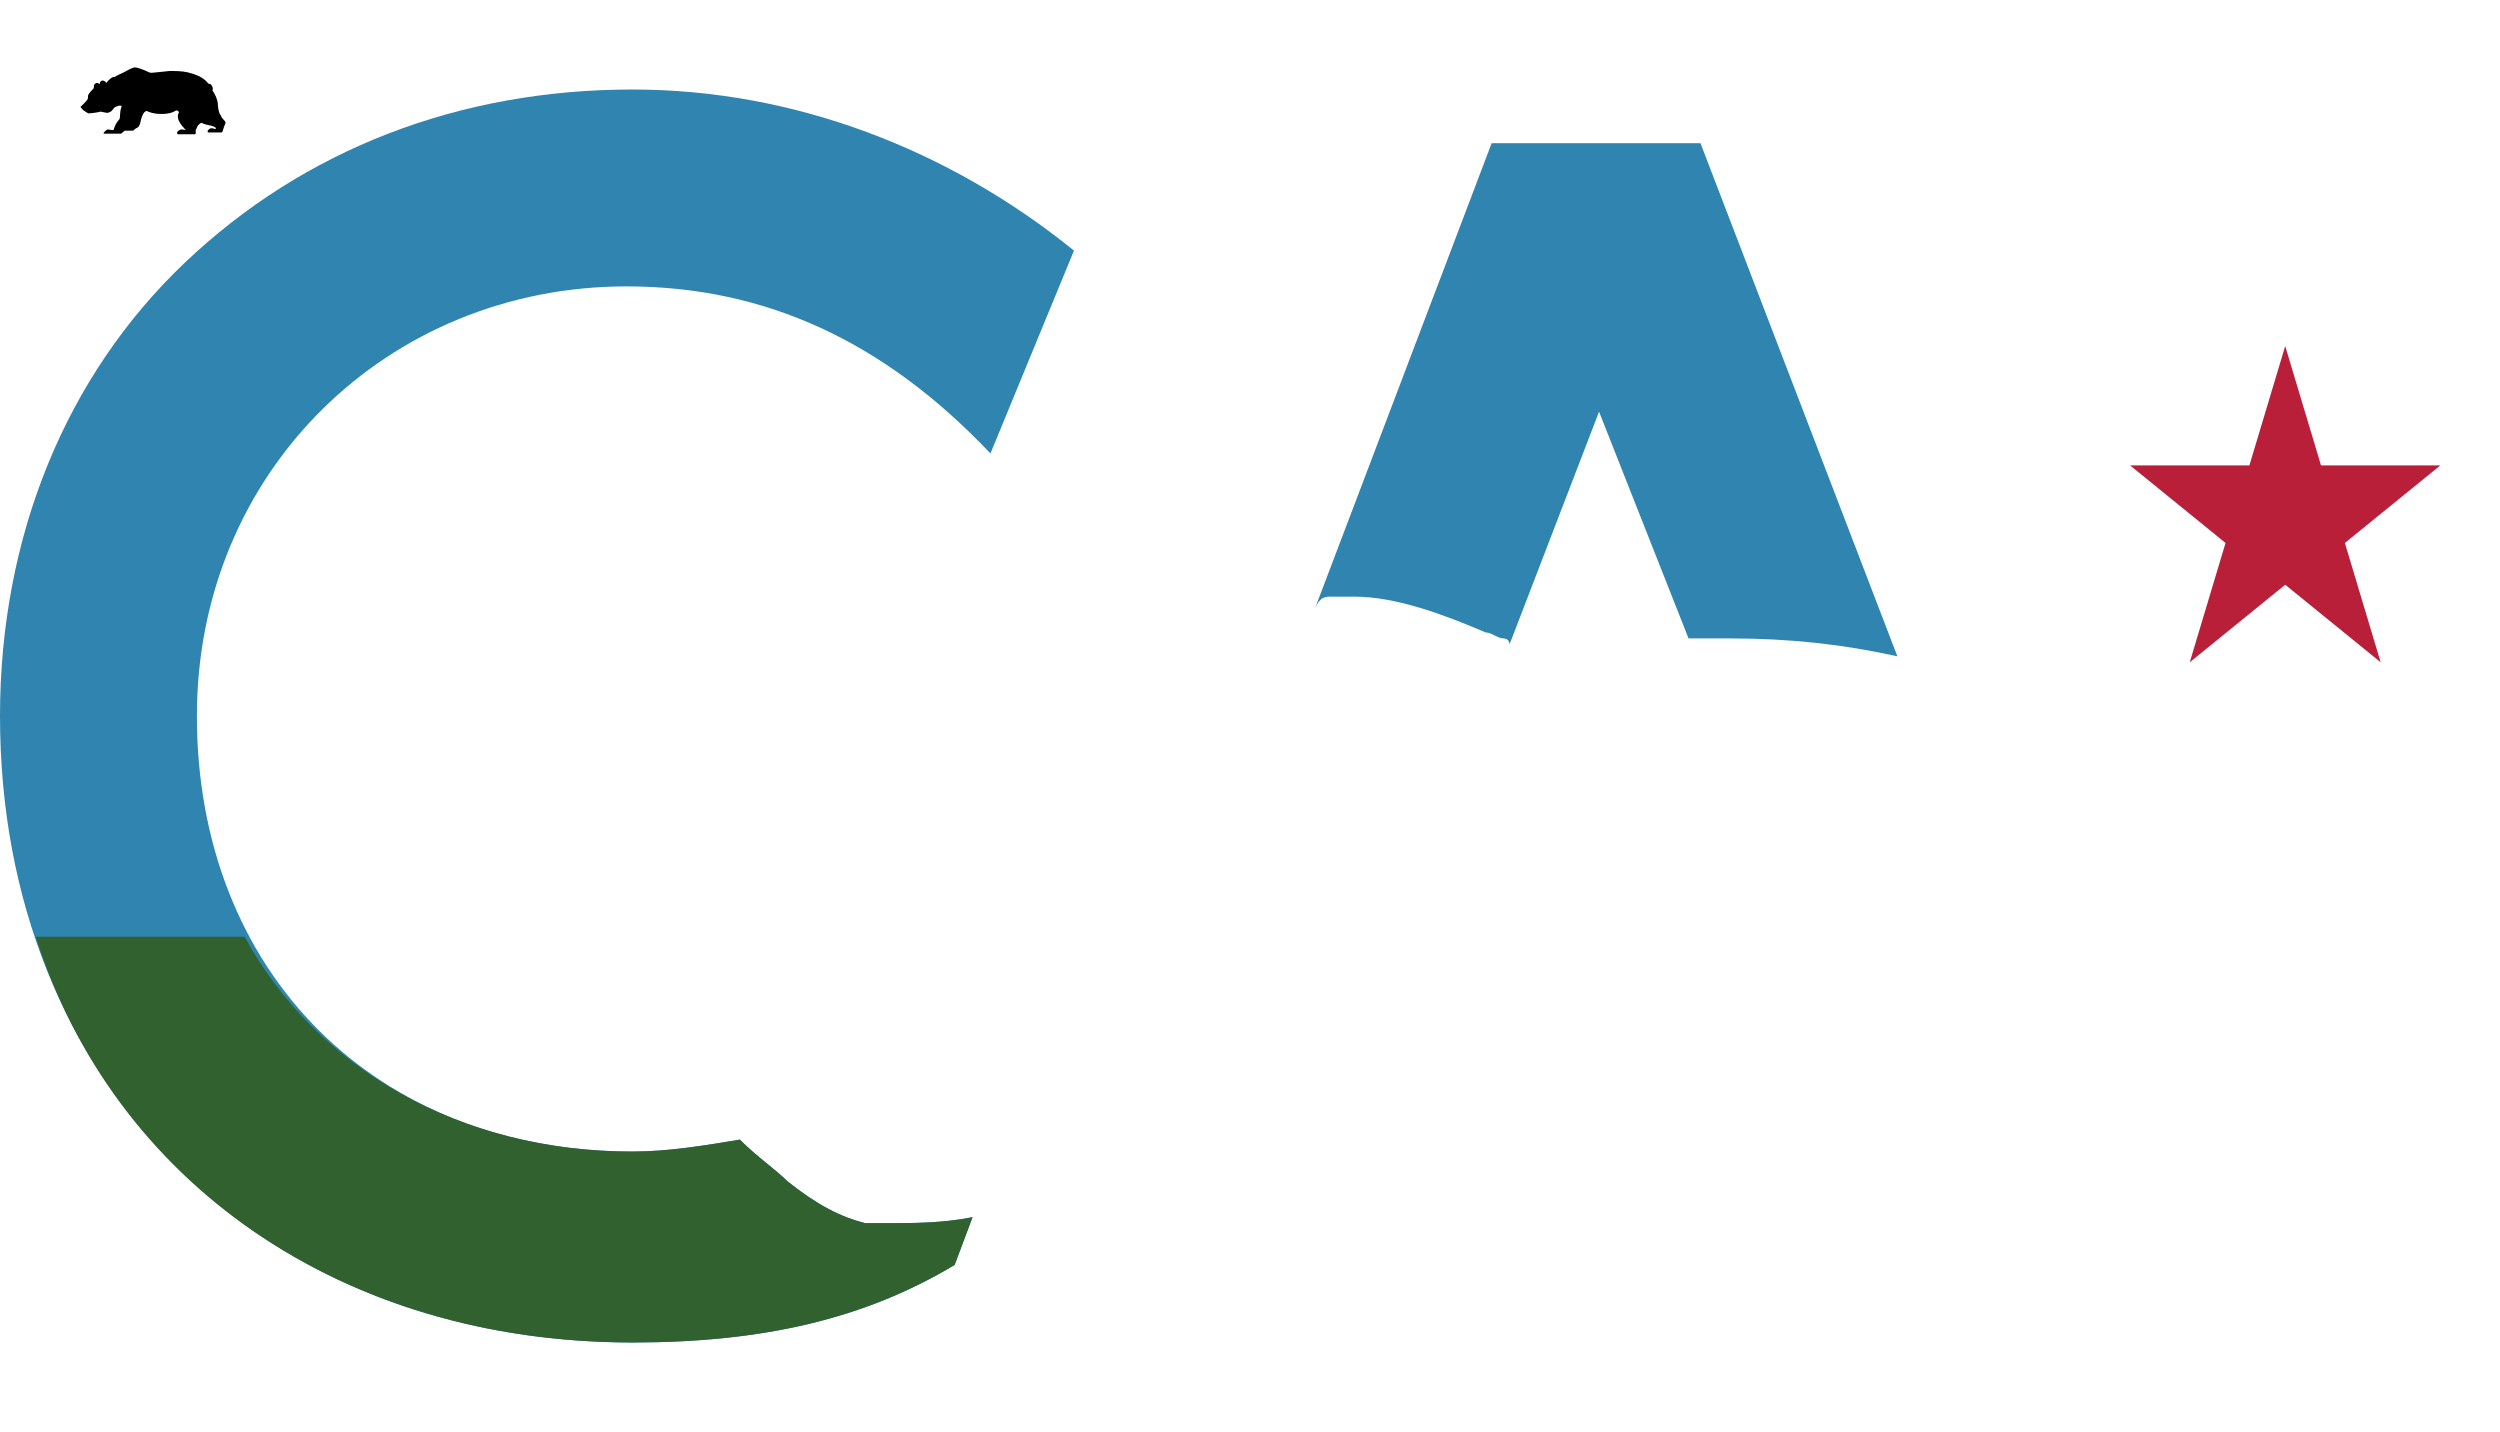
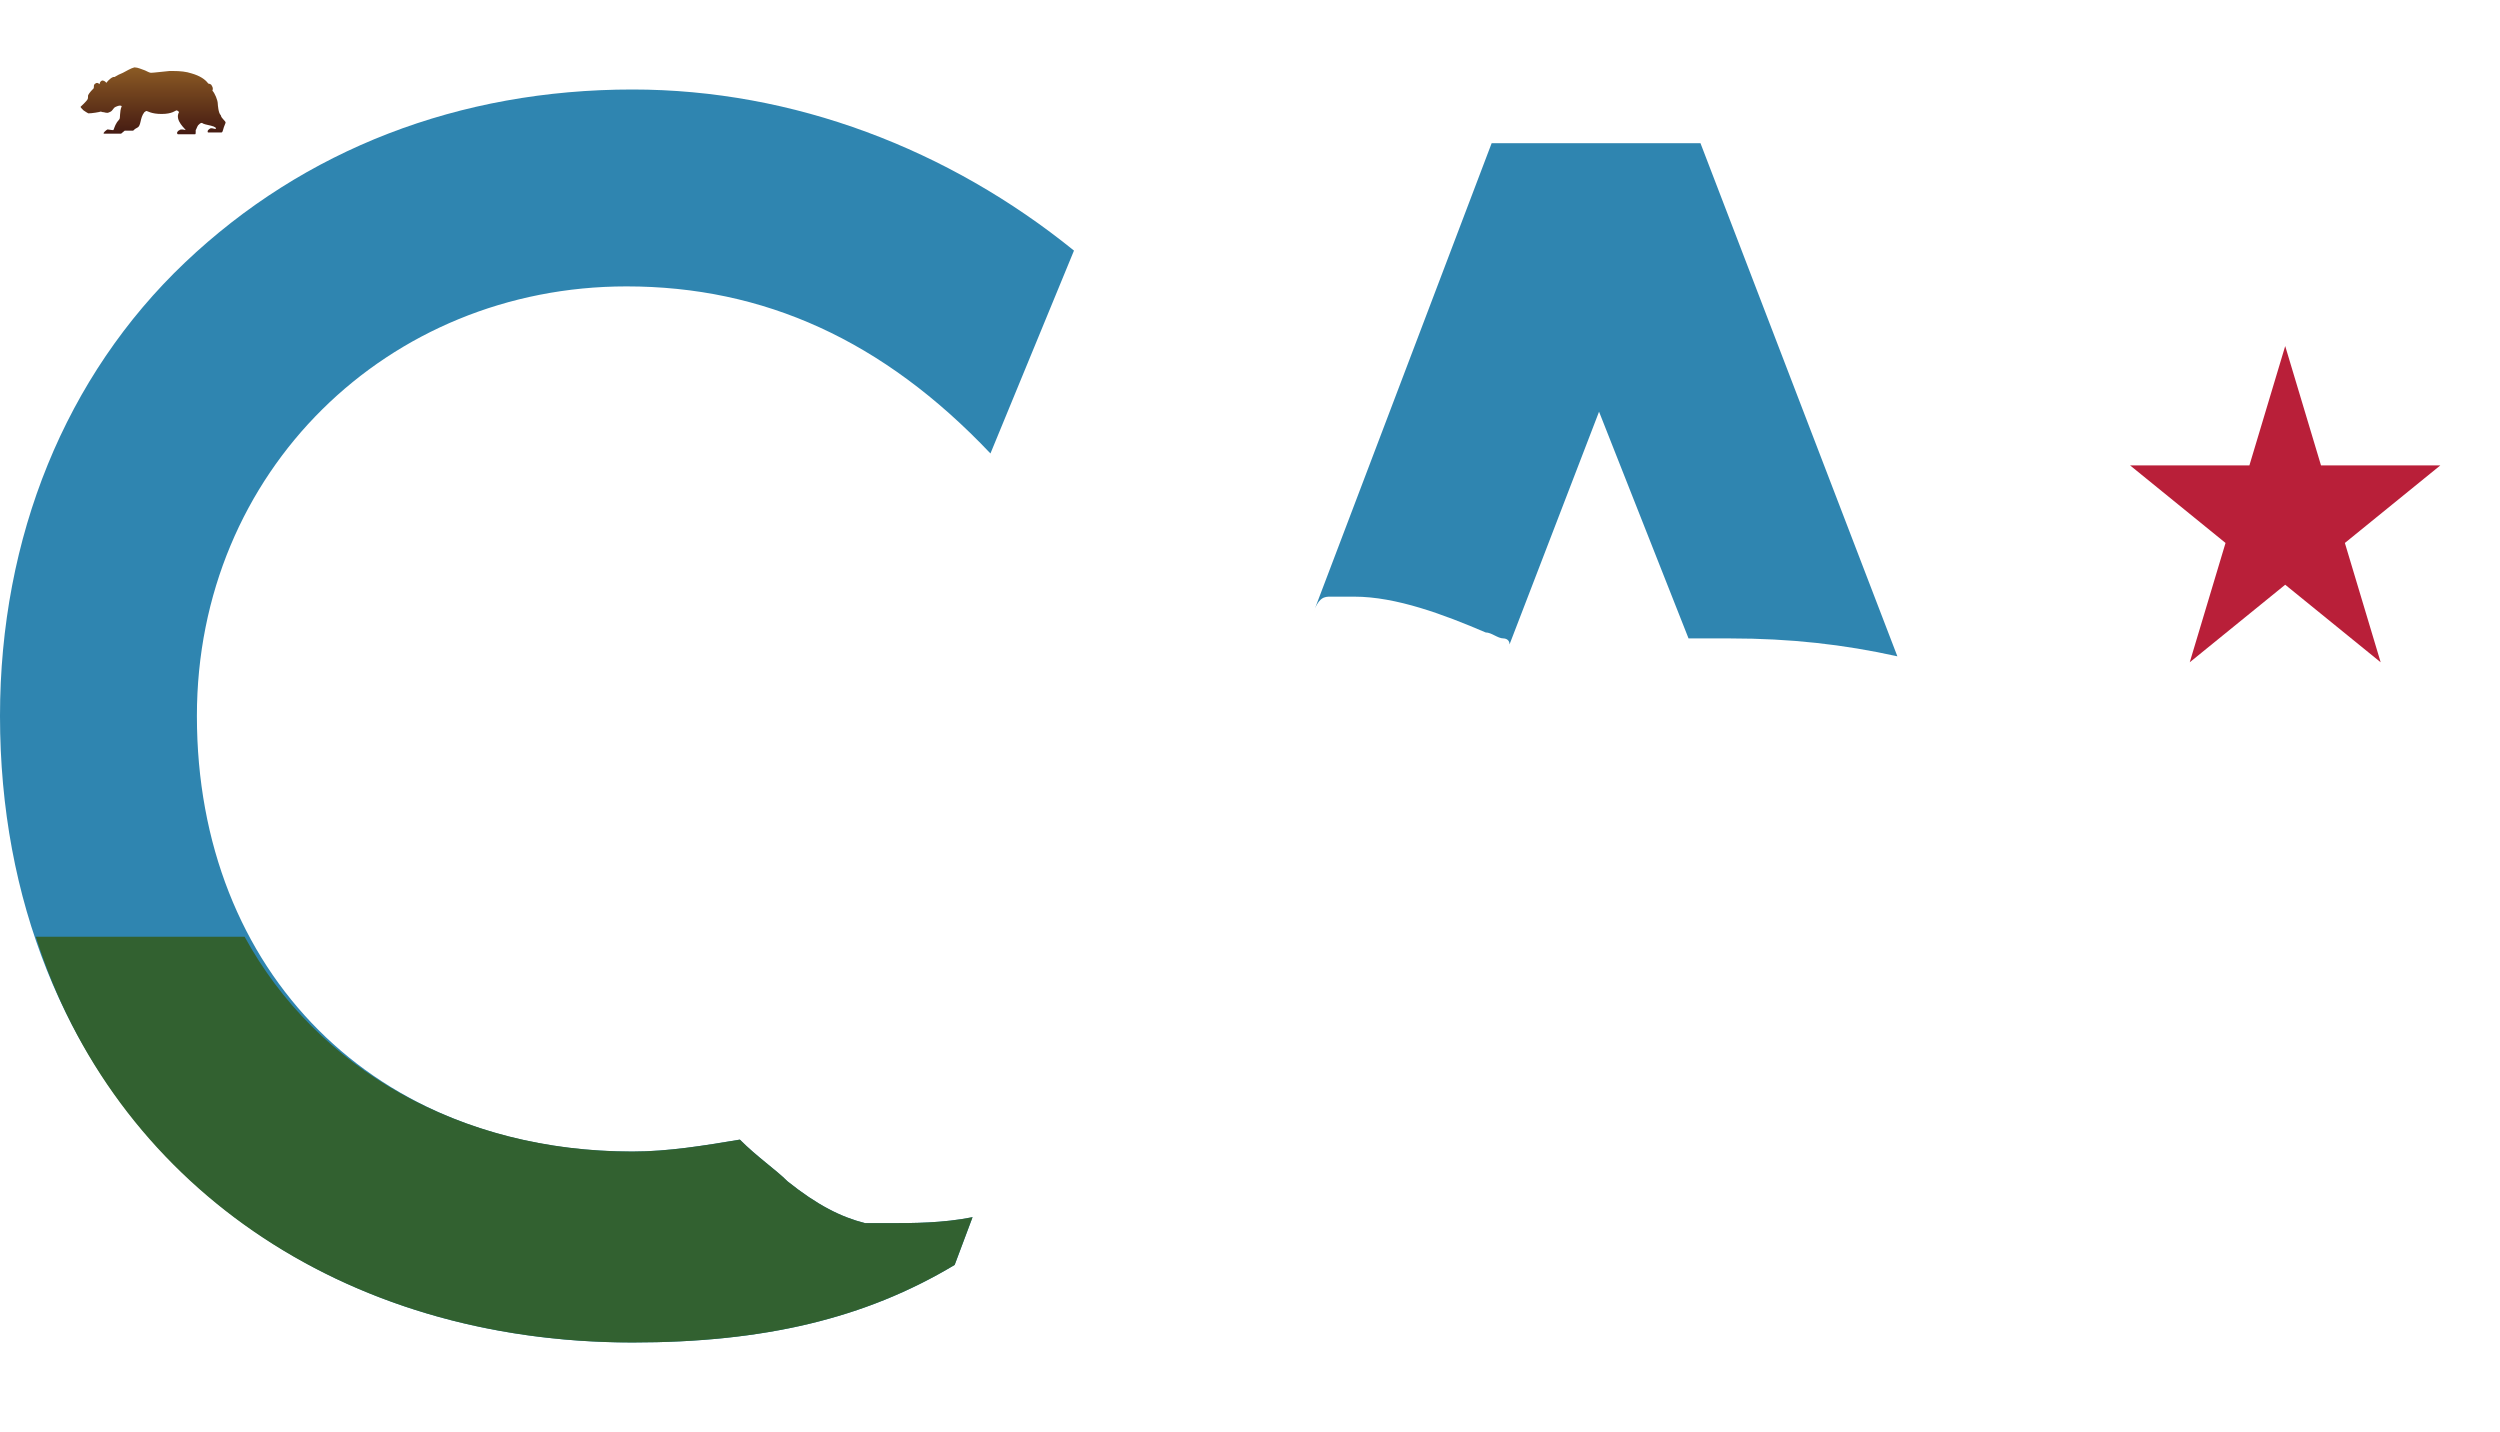
<svg xmlns="http://www.w3.org/2000/svg" version="1.1" viewBox="0 0 419 240" xml:space="preserve">
  <g>
    <path style="fill:#B91F39" d="M389,78l-6,-20l-6,20l-20,0l16,13l-6,20l16,-13l16,13l-6,-20l16,-13l-20,0Z" />
    <path style="fill:#2F85B0" d="M223,100c2,0,3,0,4,0c7,0,15,3,22,6c1,0,2,1,3,1c0,0,1,0,1,1l15-39l15,38c1,0,1,0,2,0h0h0h0c1,0,3,0,4,0c0,0,1,0,1,0c0,0,0,0,0,0h0c10,0,19,1,28,3l-33-86H250l-30,79C221,100,222,100,223,100z" />
    <path style="fill:#2F85B0" d="M106,225c22,0,39-4,54-13l3-8c-5,1-10,1-14,1h-2l-2,0c-4-1-8-3-13-7c-2-2-5-4-8-7c-6,1-12,2-18,2c-43,0-73-30-73-73c0-41,32-72,72-72c23,0,43,9,61,28L180,42c-21-17-47-27-74-27c-29,0-55,10-75,29C11,63,0,90,0,120C0,182,44,225,106,225z" />
    <path style="fill:#326130" d="M106,225c22,0,39-4,54-13l3-8c-5,1-10,1-14,1h-2l-2,0c-4-1-8-3-13-07c-2-2-5-4-8-7c-6,1-12,2-18,2c-29,0-53-14-65-36H6C19,198,57,225,106,225z" />
-     <path class="st6" d="       M36.5,17.4       c0-0.6-0.5-1.8-0.9-2.2       c0.2-0.5-0.1-0.8-0.2-1       c-0.1-0.1-0.4-0.2-0.5-0.2       c-0.5-0.7-1.4-1.3-2.8-1.7   c-0.9-0.3-1.9-0.4-3.1-0.4     c-0.1,0-0.1,0-0.2,0     c-0.1,0-0.2,0-0.4,0     c-1.1,0.1-2.7,0.3-3.1,0.3     h0     c-0.2,0-0.6-0.2-1-0.4   c-0.6-0.2-1.2-0.5-1.7-0.5     c-0.1,0-0.1,0-0.1,0     c-0.5,0.1-1.5,0.7-1.9,0.9     c-0.3,0.1-1.1,0.5-1.4,0.7     c-0.1,0-0.2,0-0.2,0   c-0.6,0.2-1.1,0.9-1.2,1     c0-0.1-0.3-0.4-0.6-0.4     c0,0-0.1,0-0.1,0     c-0.4,0.2-0.4,0.5-0.4,0.6     c-0.1,0-0.2-0.2-0.4-0.2   c-0.1,0-0.2,0-0.3,0.1     c-0.4,0.2-0.2,0.6-0.3,0.8     c-0.2,0.2-0.7,0.7-0.9,1.1     c-0.1,0.1,0,0.5-0.1,0.7     c-0.2,0.4-1.1,1.2-1.2,1.3   c0,0.1,0.2,0.3,0.5,0.6     c0.3,0.2,0.6,0.4,0.8,0.5     c0.6,0,1.8-0.2,2.1-0.3     h0     c0.1,0,0.2,0.1,0.4,0.1     c0.2,0,0.3,0.1,0.6,0.1   c0.1,0,0.1,0,0.2,0     c0.3-0.1,0.5-0.2,0.6-0.3     c0.3-0.3,0.4-0.6,0.7-0.7     c0.2-0.1,0.5-0.2,0.7-0.2     c0.1,0,0.2,0,0.3,0.1   C20,18.7,20.2,19.8,20,20     c-0.2,0.2-0.3,0.4-0.4,0.5     c-0.4,0.6-0.5,1.2-0.6,1.3     c-0.1,0-0.1,0-0.2,0     c-0.2,0-0.5-0.1-0.7-0.1   c-0.1,0-0.1,0-0.1,0     c-0.2,0.1-0.8,0.6-0.6,0.7     c0.1,0,1,0,2,0     h0.9     c0,0,0.6-0.5,0.6-0.5     h1.4     c0.1,0,0.1-0.2,0.7-0.5   c0.7-0.3,0.4-1.6,1.2-2.6     c0,0,0.3-0.2,0.3-0.2     c0.3,0,0.8,0.5,2.6,0.5     c1.8,0,2.3-0.6,2.5-0.6     c0.1,0,0.4,0.2,0.4,0.3   c-0.8,1.4,1.2,2.9,1.1,3     c0,0,0,0,0,0     c-0.1,0-0.3-0.1-0.6-0.1     c-0.1,0-0.3,0-0.4,0.1     c-0.3,0.1-0.6,0.5-0.3,0.7     c0.1,0,0.9,0,1.7,0   c0.5,0,0.9,0,1.2,0     c0.1,0,0.1-0.2,0.1-0.4     c0-0.1,0-0.2,0-0.3     c0.1-0.1,0.2-0.5,0.4-0.8     c0.2-0.2,0.4-0.4,0.6-0.4     c0.1,0,0.1,0,0.2,0.1   c0.4,0.2,1.3,0.3,1.8,0.5     c0.2,0.1,0.4,0.2,0.4,0.3     c0,0.1-0.1,0.1-0.1,0.1     c0,0-0.1,0-0.1,0     c-0.1,0-0.3-0.1-0.5-0.1   c-0.1,0-0.2,0-0.2,0     c-0.2,0.1-0.5,0.3-0.5,0.5     c0,0.1,0,0.2,0.1,0.2     h2.2     c0.3,0,0.2-0.5,0.7-1.6     c0.1-0.3-0.7-0.7-0.8-1.3   C36.6,19,36.5,17.5,36.5,17.4     L36.5,17.4z" />
+     <linearGradient id="grad1" gradientUnits="userSpaceOnUse" x1="25.557" y1="14.928" x2="25.557" y2="3.806" gradientTransform="matrix(1 0 0 -1 0 26.33)">
+       <stop offset="0" style="stop-color:#8B5A24" />
+       <stop offset="1" style="stop-color:#441A12" />
+     </linearGradient>
+     <path style="fill:url(#grad1);" d=" M36.5,17.4 c0-0.6-0.5-1.8-0.9-2.2 c0.2-0.5-0.1-0.8-0.2-1 c-0.1-0.1-0.4-0.2-0.5-0.2 c-0.5-0.7-1.4-1.3-2.8-1.7 c-0.9-0.3-1.9-0.4-3.1-0.4 c-0.1,0-0.1,0-0.2,0 c-0.1,0-0.2,0-0.4,0 c-1.1,0.1-2.7,0.3-3.1,0.3 h0 c-0.2,0-0.6-0.2-1-0.4 c-0.6-0.2-1.2-0.5-1.7-0.5 c-0.1,0-0.1,0-0.1,0 c-0.5,0.1-1.5,0.7-1.9,0.9 c-0.3,0.1-1.1,0.5-1.4,0.7 c-0.1,0-0.2,0-0.2,0 c-0.6,0.2-1.1,0.9-1.2,1 c0-0.1-0.3-0.4-0.6-0.4 c0,0-0.1,0-0.1,0 c-0.4,0.2-0.4,0.5-0.4,0.6 c-0.1,0-0.2-0.2-0.4-0.2 c-0.1,0-0.2,0-0.3,0.1 c-0.4,0.2-0.2,0.6-0.3,0.8 c-0.2,0.2-0.7,0.7-0.9,1.1 c-0.1,0.1,0,0.5-0.1,0.7 c-0.2,0.4-1.1,1.2-1.2,1.3 c0,0.1,0.2,0.3,0.5,0.6 c0.3,0.2,0.6,0.4,0.8,0.5 c0.6,0,1.8-0.2,2.1-0.3 h0 c0.1,0,0.2,0.1,0.4,0.1 c0.2,0,0.3,0.1,0.6,0.1 c0.1,0,0.1,0,0.2,0 c0.3-0.1,0.5-0.2,0.6-0.3 c0.3-0.3,0.4-0.6,0.7-0.7 c0.2-0.1,0.5-0.2,0.7-0.2 c0.1,0,0.2,0,0.3,0.1 C20,18.7,20.2,19.8,20,20 c-0.2,0.2-0.3,0.4-0.4,0.5 c-0.4,0.6-0.5,1.2-0.6,1.3 c-0.1,0-0.1,0-0.2,0 c-0.2,0-0.5-0.1-0.7-0.1 c-0.1,0-0.1,0-0.1,0 c-0.2,0.1-0.8,0.6-0.6,0.7 c0.1,0,1,0,2,0 h0.9 c0,0,0.6-0.5,0.6-0.5 h1.4 c0.1,0,0.1-0.2,0.7-0.5 c0.7-0.3,0.4-1.6,1.2-2.6 c0,0,0.3-0.2,0.3-0.2 c0.3,0,0.8,0.5,2.6,0.5 c1.8,0,2.3-0.6,2.5-0.6 c0.1,0,0.4,0.2,0.4,0.3 c-0.8,1.4,1.2,2.9,1.1,3 c0,0,0,0,0,0 c-0.1,0-0.3-0.1-0.6-0.1 c-0.1,0-0.3,0-0.4,0.1 c-0.3,0.1-0.6,0.5-0.3,0.7 c0.1,0,0.9,0,1.7,0 c0.5,0,0.9,0,1.2,0 c0.1,0,0.1-0.2,0.1-0.4 c0-0.1,0-0.2,0-0.3 c0.1-0.1,0.2-0.5,0.4-0.8 c0.2-0.2,0.4-0.4,0.6-0.4 c0.1,0,0.1,0,0.2,0.1 c0.4,0.2,1.3,0.3,1.8,0.5 c0.2,0.1,0.4,0.2,0.4,0.3 c0,0.1-0.1,0.1-0.1,0.1 c0,0-0.1,0-0.1,0 c-0.1,0-0.3-0.1-0.5-0.1 c-0.1,0-0.2,0-0.2,0 c-0.2,0.1-0.5,0.3-0.5,0.5 c0,0.1,0,0.2,0.1,0.2 h2.2 c0.3,0,0.2-0.5,0.7-1.6 c0.1-0.3-0.7-0.7-0.8-1.3 C36.6,19,36.5,17.5,36.5,17.4 L36.5,17.4z" />
  </g>
</svg>
